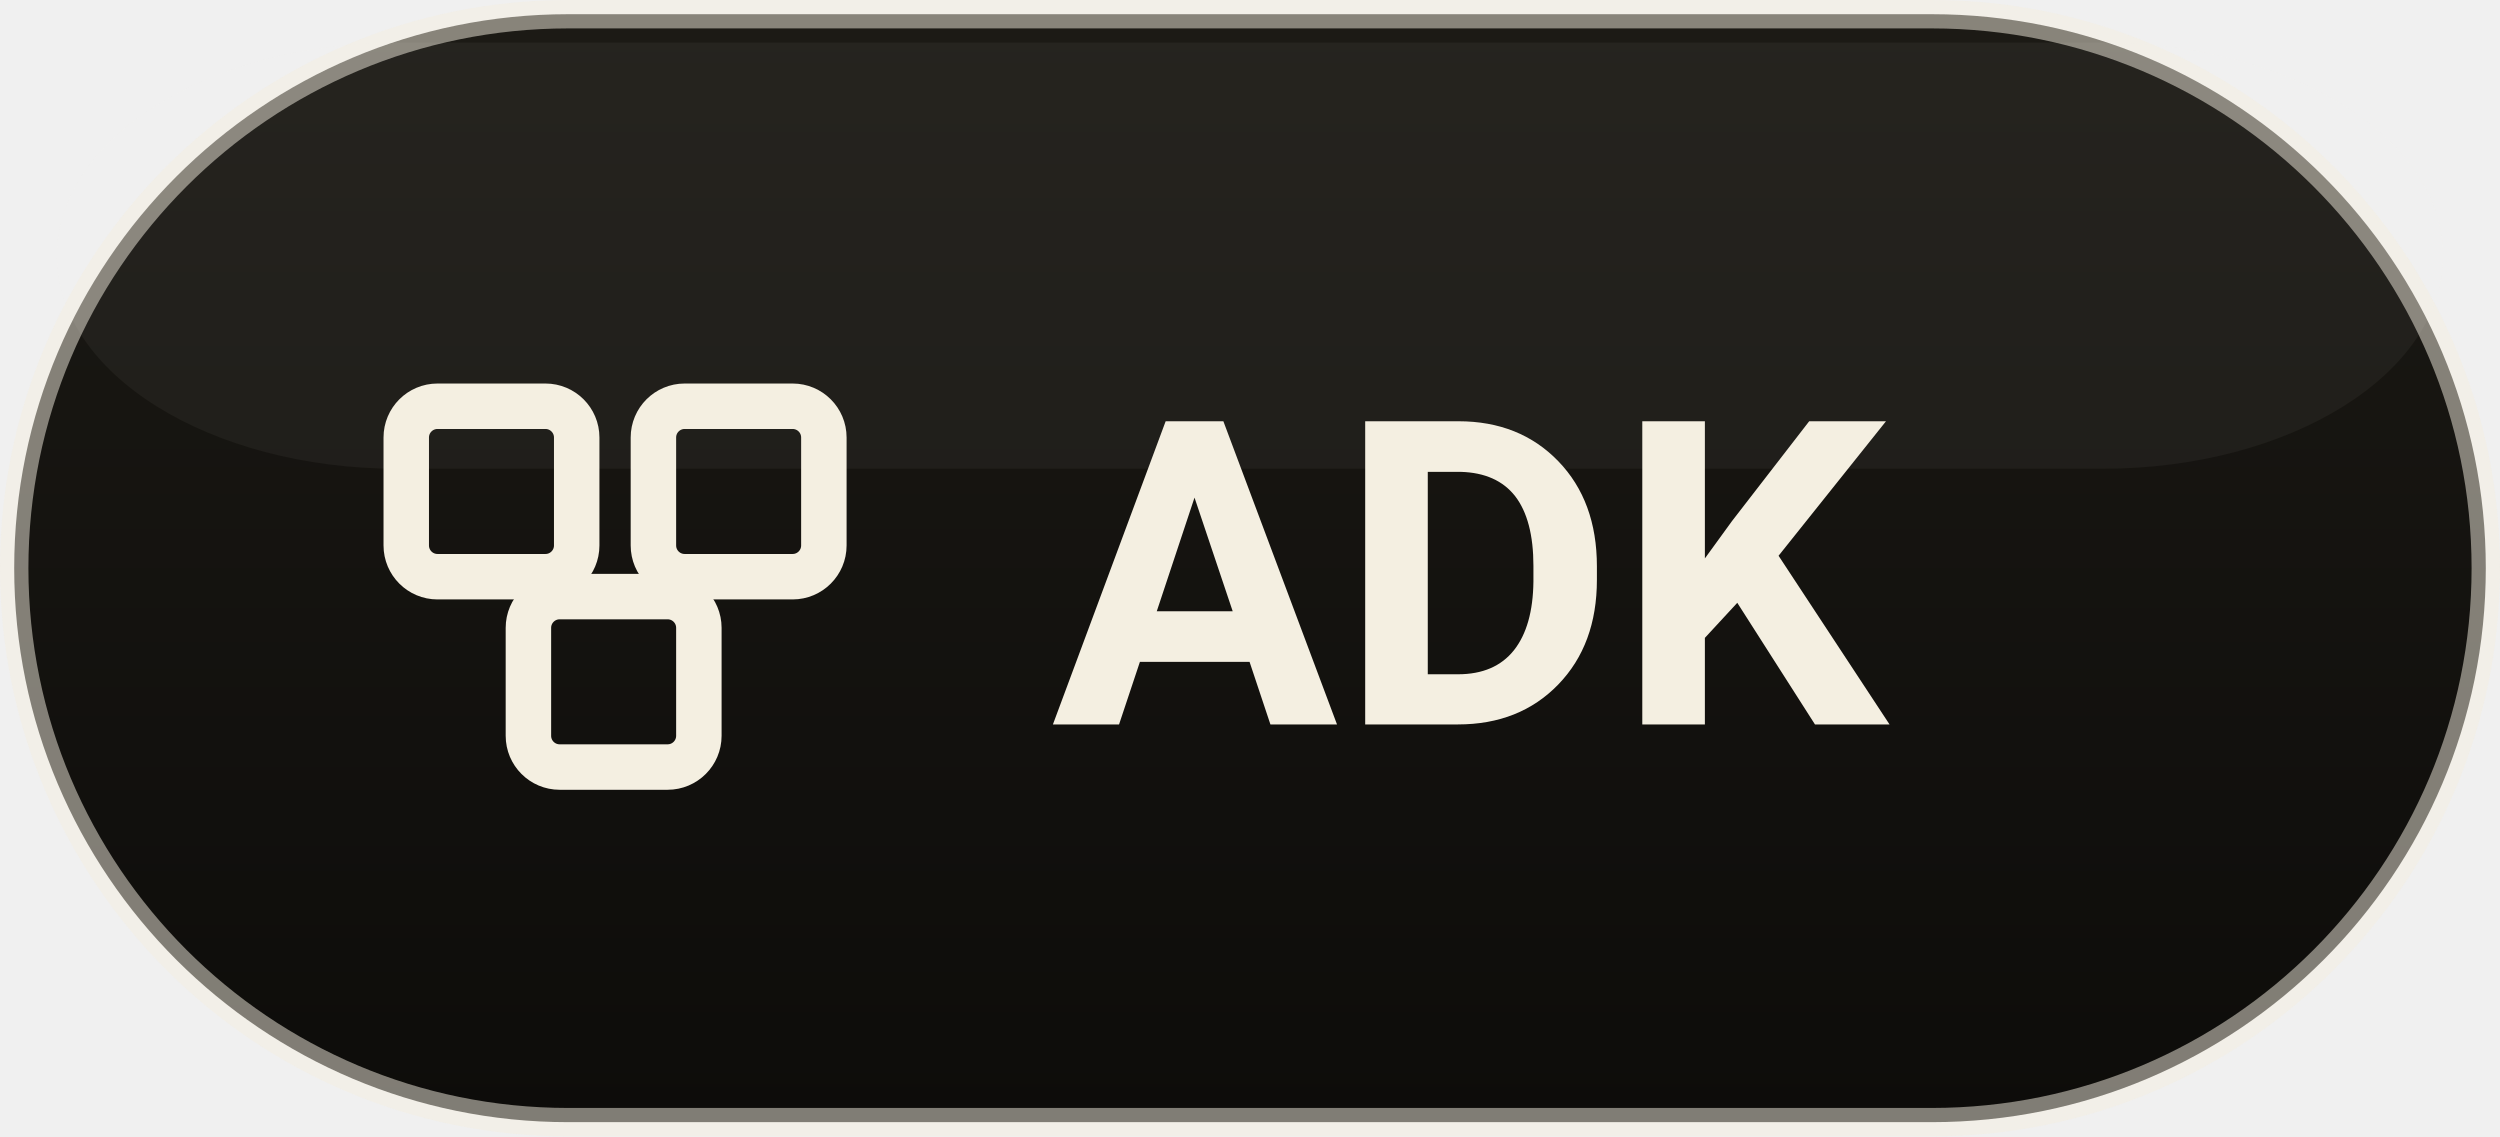
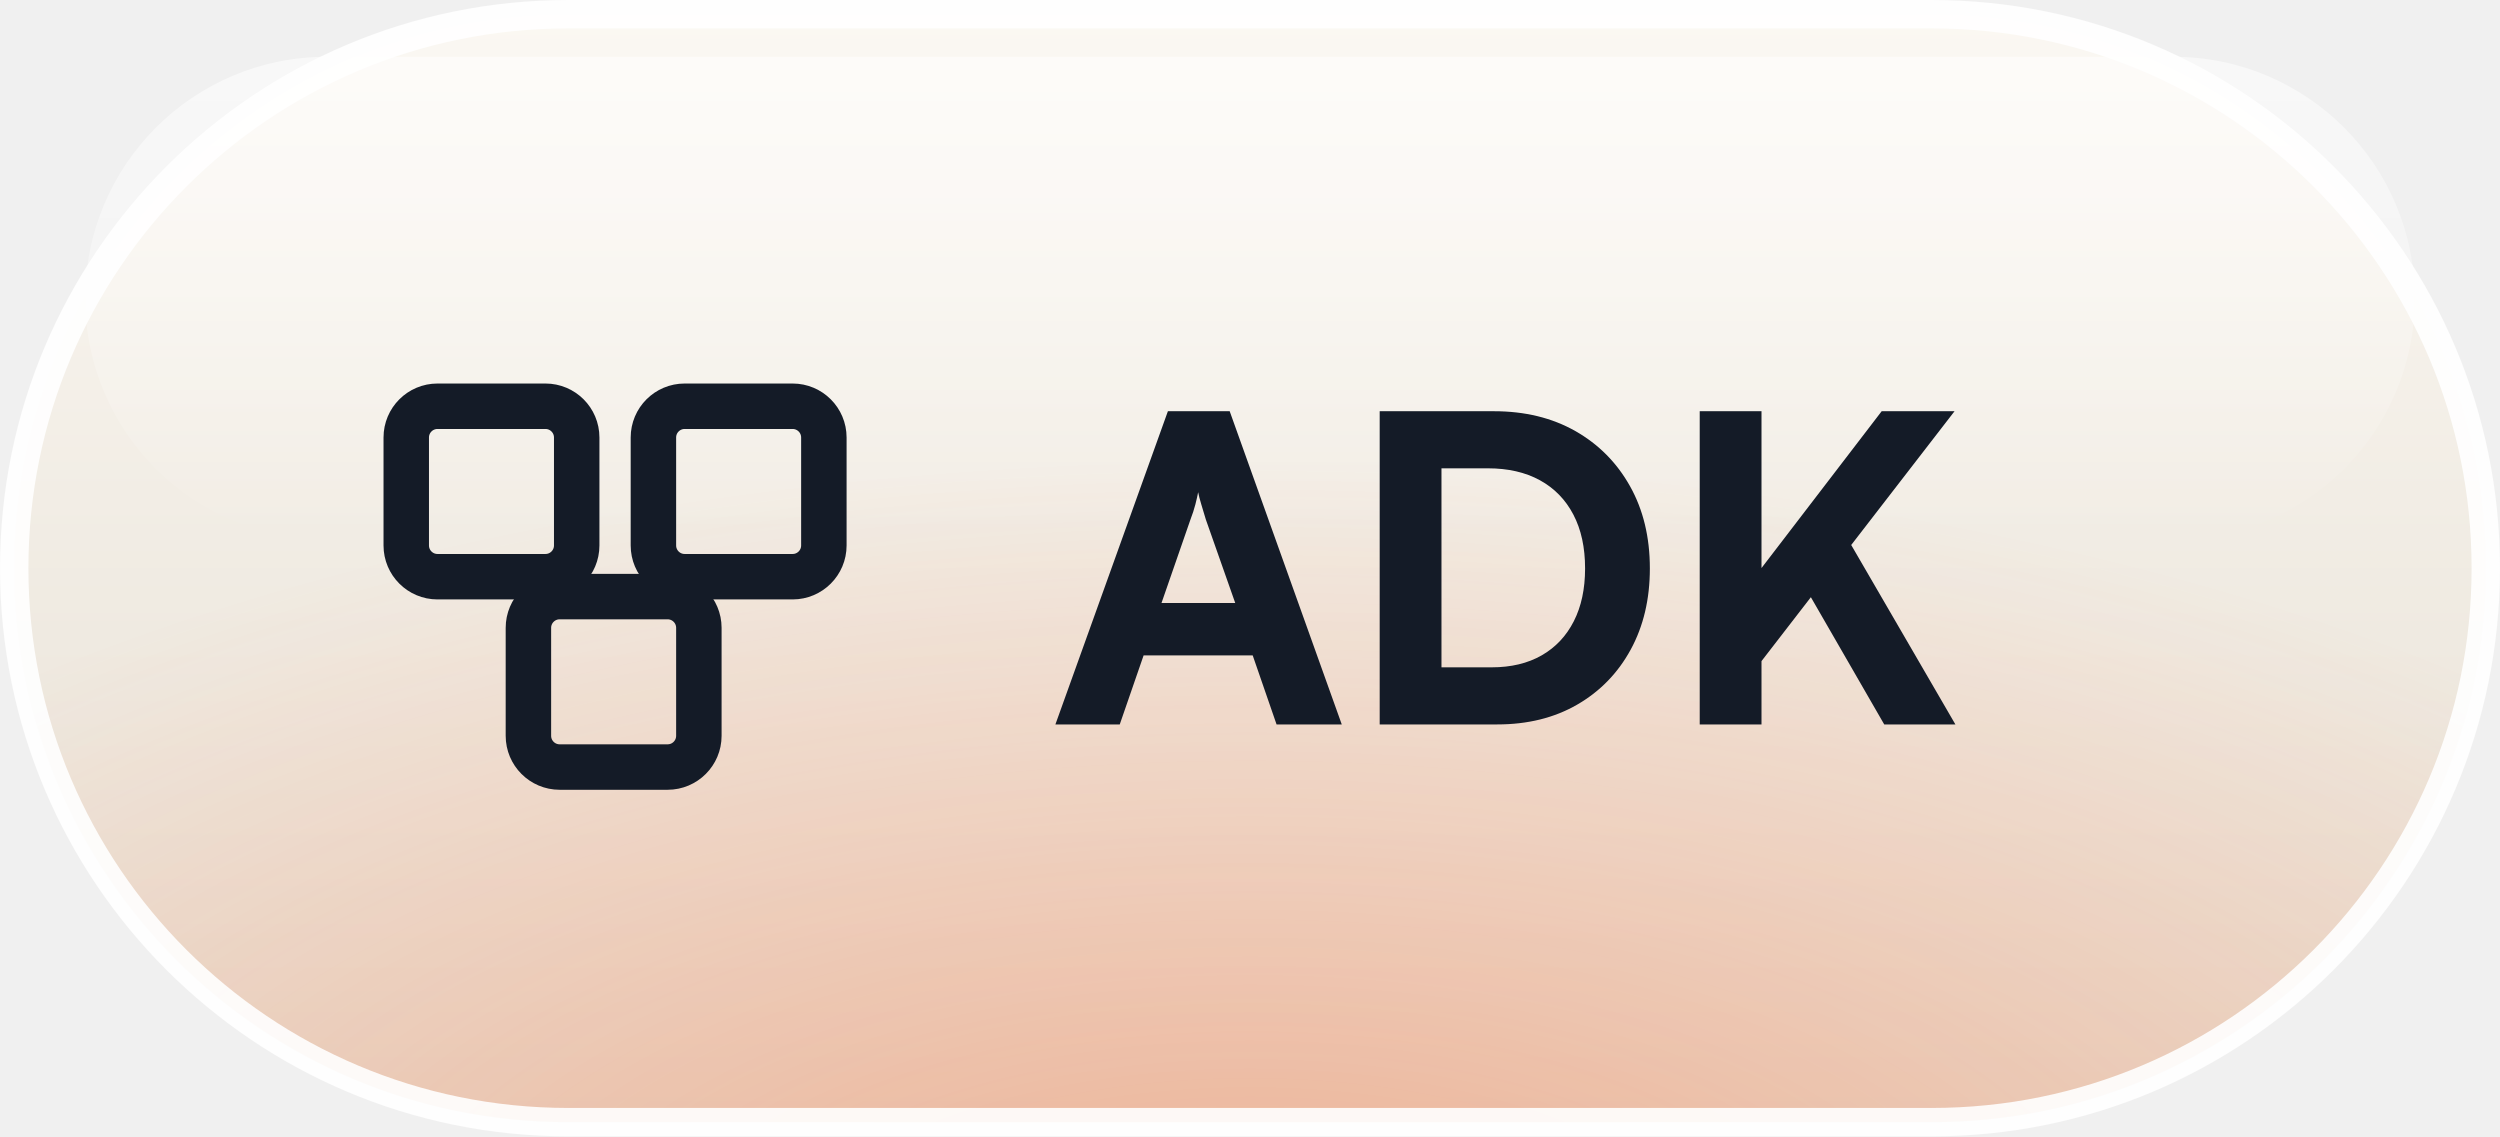
<svg xmlns="http://www.w3.org/2000/svg" width="88" height="40" viewBox="0 0 88 40" role="img" aria-label="ADK">
  <defs>
    <linearGradient id="g" x1="0" y1="0" x2="0" y2="1">
-       <stop offset="0" stop-color="#1c1a15" />
-       <stop offset="1" stop-color="#0d0c0a" />
+       <stop offset="0" stop-color="#FBF8F3" />
+       <stop offset="1" stop-color="#E6DFD3" />
    </linearGradient>
+     <linearGradient id="h" x1="0" y1="0" x2="0" y2="1">
+       <stop offset="0" stop-color="#FFFFFF" stop-opacity="0.55" />
+       <stop offset="1" stop-color="#FFFFFF" stop-opacity="0" />
+     </linearGradient>
+     <radialGradient id="o" cx="0.5" cy="1.15" r="0.75">
+       <stop offset="0" stop-color="#FF5A1F" stop-opacity="0.35" />
+       <stop offset="1" stop-color="#FF5A1F" stop-opacity="0" />
+     </radialGradient>
  </defs>
-   <rect x="0.5" y="0.5" width="87" height="39" rx="19.5" fill="url(#g)" stroke="#F4EFE1" stroke-opacity="0.5" />
-   <rect x="2" y="1.5" width="84" height="15" rx="12" fill="#F4EFE1" opacity="0.05" />
-   <g stroke="#F4EFE1" stroke-width="1.6" fill="none" stroke-linejoin="round">
+   <rect x="0.5" y="0.5" width="87" height="39" rx="19.5" fill="url(#g)" />
+   <rect x="0.5" y="0.5" width="87" height="39" rx="19.5" fill="url(#o)" />
+   <rect x="3" y="2" width="82" height="17" rx="8.5" fill="url(#h)" />
+   <rect x="0.5" y="0.5" width="87" height="39" rx="19.5" fill="none" stroke="#FFFFFF" stroke-opacity="0.9" />
+   <g stroke="#141B27" stroke-width="1.6" fill="none" stroke-linejoin="round">
    <rect x="14.3" y="14.3" width="6" height="6" rx="1.1" />
    <rect x="23" y="14.3" width="6" height="6" rx="1.1" />
    <rect x="18.6" y="21" width="6" height="6" rx="1.1" />
  </g>
-   <text x="37" y="25.5" font-family="-apple-system,BlinkMacSystemFont,'Segoe UI',Roboto,Helvetica,Arial,sans-serif" font-size="15" font-weight="700" fill="#F4EFE1">ADK</text>
+   <path d="M39.415 25.5H37.15L41.11 14.475H43.285L47.23 25.5H44.935L44.095 23.07H40.255ZM41.905 18.285 40.885 21.225H43.48L42.445 18.285Q42.37 18.03 42.287 17.76Q42.205 17.49 42.175 17.325Q42.145 17.49 42.078 17.753Q42.01 18.015 41.905 18.285ZM52.705 25.5H48.565V14.475H52.585Q54.22 14.475 55.45 15.172Q56.68 15.87 57.377 17.115Q58.075 18.36 58.075 20.01Q58.075 21.63 57.4 22.867Q56.725 24.105 55.517 24.803Q54.31 25.5 52.705 25.5ZM50.74 15.465V24.525L49.705 23.49H52.51Q53.53 23.49 54.265 23.07Q55 22.65 55.397 21.87Q55.795 21.09 55.795 20.01Q55.795 18.9 55.382 18.113Q54.97 17.325 54.205 16.905Q53.44 16.485 52.375 16.485H49.705ZM68.8 14.475 61.465 23.97V20.7L66.235 14.475ZM62.005 14.475V25.5H59.83V14.475ZM63.67 20.895 65.05 18.99 68.83 25.5H66.325Z" fill="#141B27" />
</svg>
